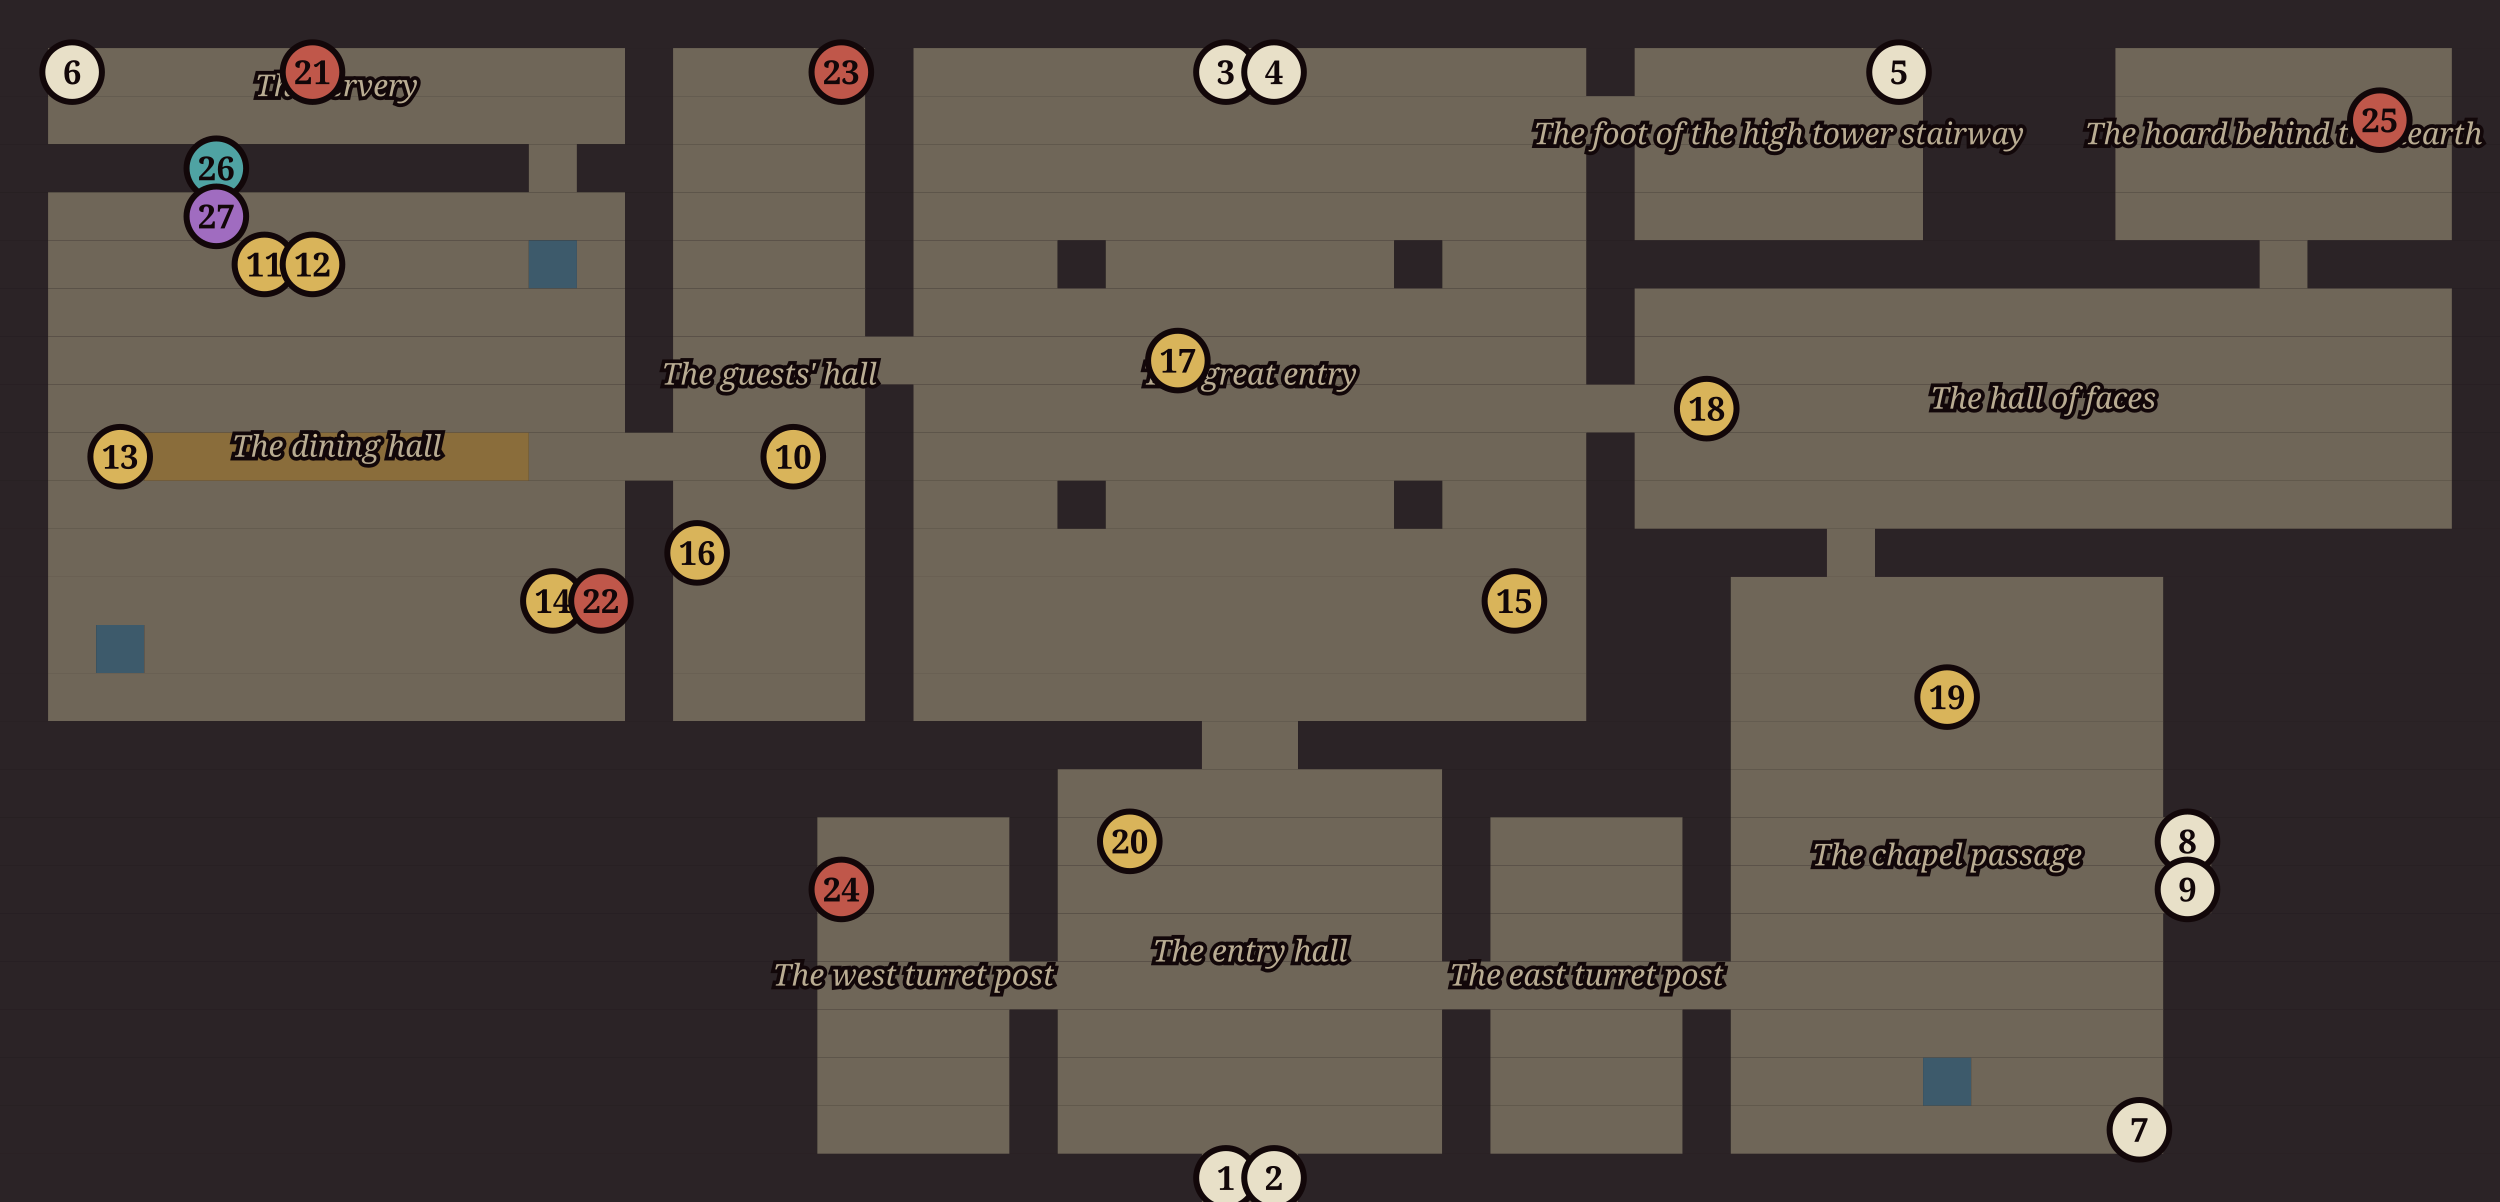
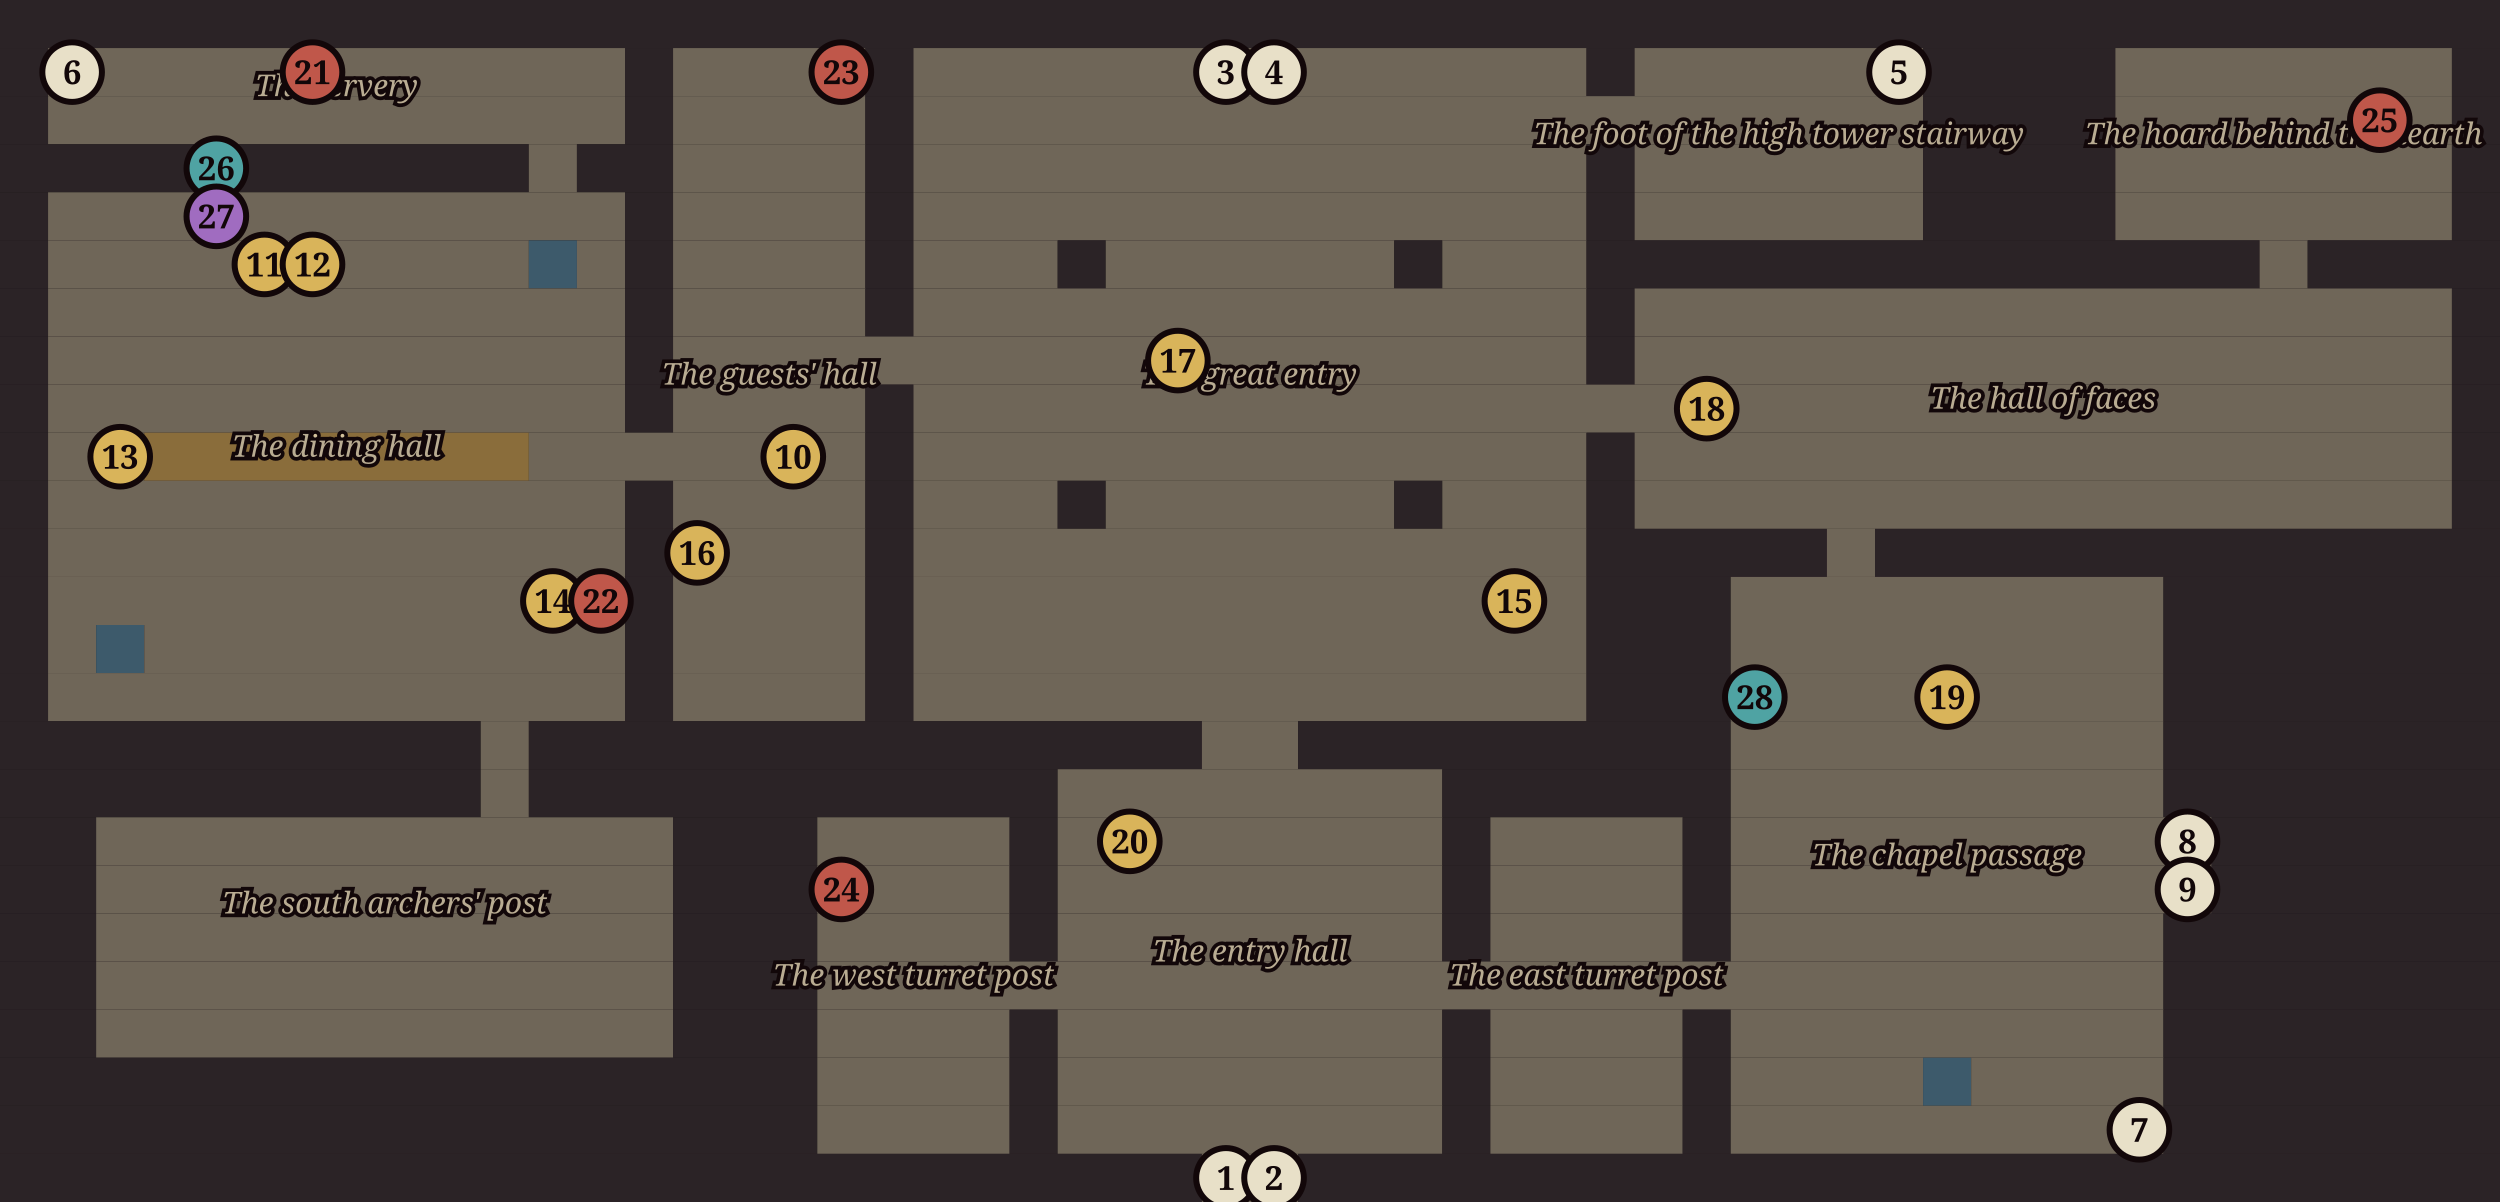
<svg xmlns="http://www.w3.org/2000/svg" viewBox="0 0 832 400" width="832" height="400" font-family="Georgia, serif">
  <rect width="832" height="400" fill="#1a1416" />
  <rect x="0" y="0" width="832" height="16" fill="#2b2326" />
  <rect x="0" y="16" width="16" height="16" fill="#2b2326" />
  <rect x="16" y="16" width="192" height="16" fill="#6f6658" />
  <rect x="208" y="16" width="16" height="16" fill="#2b2326" />
  <rect x="224" y="16" width="64" height="16" fill="#6f6658" />
  <rect x="288" y="16" width="16" height="16" fill="#2b2326" />
  <rect x="304" y="16" width="224" height="16" fill="#6f6658" />
  <rect x="528" y="16" width="16" height="16" fill="#2b2326" />
  <rect x="544" y="16" width="96" height="16" fill="#6f6658" />
  <rect x="640" y="16" width="64" height="16" fill="#2b2326" />
  <rect x="704" y="16" width="112" height="16" fill="#6f6658" />
  <rect x="816" y="16" width="16" height="16" fill="#2b2326" />
  <rect x="0" y="32" width="16" height="16" fill="#2b2326" />
  <rect x="16" y="32" width="192" height="16" fill="#6f6658" />
  <rect x="208" y="32" width="16" height="16" fill="#2b2326" />
  <rect x="224" y="32" width="64" height="16" fill="#6f6658" />
  <rect x="288" y="32" width="16" height="16" fill="#2b2326" />
  <rect x="304" y="32" width="336" height="16" fill="#6f6658" />
  <rect x="640" y="32" width="64" height="16" fill="#2b2326" />
  <rect x="704" y="32" width="112" height="16" fill="#6f6658" />
  <rect x="816" y="32" width="16" height="16" fill="#2b2326" />
  <rect x="0" y="48" width="176" height="16" fill="#2b2326" />
  <rect x="176" y="48" width="16" height="16" fill="#6f6658" />
  <rect x="192" y="48" width="32" height="16" fill="#2b2326" />
  <rect x="224" y="48" width="64" height="16" fill="#6f6658" />
  <rect x="288" y="48" width="16" height="16" fill="#2b2326" />
  <rect x="304" y="48" width="224" height="16" fill="#6f6658" />
  <rect x="528" y="48" width="16" height="16" fill="#2b2326" />
  <rect x="544" y="48" width="96" height="16" fill="#6f6658" />
  <rect x="640" y="48" width="64" height="16" fill="#2b2326" />
  <rect x="704" y="48" width="112" height="16" fill="#6f6658" />
  <rect x="816" y="48" width="16" height="16" fill="#2b2326" />
  <rect x="0" y="64" width="16" height="16" fill="#2b2326" />
  <rect x="16" y="64" width="192" height="16" fill="#6f6658" />
  <rect x="208" y="64" width="16" height="16" fill="#2b2326" />
  <rect x="224" y="64" width="64" height="16" fill="#6f6658" />
  <rect x="288" y="64" width="16" height="16" fill="#2b2326" />
  <rect x="304" y="64" width="224" height="16" fill="#6f6658" />
  <rect x="528" y="64" width="16" height="16" fill="#2b2326" />
  <rect x="544" y="64" width="96" height="16" fill="#6f6658" />
  <rect x="640" y="64" width="64" height="16" fill="#2b2326" />
  <rect x="704" y="64" width="112" height="16" fill="#6f6658" />
  <rect x="816" y="64" width="16" height="16" fill="#2b2326" />
  <rect x="0" y="80" width="16" height="16" fill="#2b2326" />
  <rect x="16" y="80" width="160" height="16" fill="#6f6658" />
  <rect x="176" y="80" width="16" height="16" fill="#3d5a6b" />
  <rect x="192" y="80" width="16" height="16" fill="#6f6658" />
  <rect x="208" y="80" width="16" height="16" fill="#2b2326" />
  <rect x="224" y="80" width="64" height="16" fill="#6f6658" />
  <rect x="288" y="80" width="16" height="16" fill="#2b2326" />
  <rect x="304" y="80" width="48" height="16" fill="#6f6658" />
  <rect x="352" y="80" width="16" height="16" fill="#2b2326" />
  <rect x="368" y="80" width="96" height="16" fill="#6f6658" />
  <rect x="464" y="80" width="16" height="16" fill="#2b2326" />
  <rect x="480" y="80" width="48" height="16" fill="#6f6658" />
  <rect x="528" y="80" width="224" height="16" fill="#2b2326" />
  <rect x="752" y="80" width="16" height="16" fill="#6f6658" />
  <rect x="768" y="80" width="64" height="16" fill="#2b2326" />
  <rect x="0" y="96" width="16" height="16" fill="#2b2326" />
  <rect x="16" y="96" width="192" height="16" fill="#6f6658" />
  <rect x="208" y="96" width="16" height="16" fill="#2b2326" />
  <rect x="224" y="96" width="64" height="16" fill="#6f6658" />
  <rect x="288" y="96" width="16" height="16" fill="#2b2326" />
  <rect x="304" y="96" width="224" height="16" fill="#6f6658" />
  <rect x="528" y="96" width="16" height="16" fill="#2b2326" />
  <rect x="544" y="96" width="272" height="16" fill="#6f6658" />
  <rect x="816" y="96" width="16" height="16" fill="#2b2326" />
  <rect x="0" y="112" width="16" height="16" fill="#2b2326" />
  <rect x="16" y="112" width="192" height="16" fill="#6f6658" />
  <rect x="208" y="112" width="16" height="16" fill="#2b2326" />
  <rect x="224" y="112" width="304" height="16" fill="#6f6658" />
  <rect x="528" y="112" width="16" height="16" fill="#2b2326" />
  <rect x="544" y="112" width="272" height="16" fill="#6f6658" />
  <rect x="816" y="112" width="16" height="16" fill="#2b2326" />
  <rect x="0" y="128" width="16" height="16" fill="#2b2326" />
  <rect x="16" y="128" width="192" height="16" fill="#6f6658" />
  <rect x="208" y="128" width="16" height="16" fill="#2b2326" />
  <rect x="224" y="128" width="64" height="16" fill="#6f6658" />
  <rect x="288" y="128" width="16" height="16" fill="#2b2326" />
  <rect x="304" y="128" width="512" height="16" fill="#6f6658" />
  <rect x="816" y="128" width="16" height="16" fill="#2b2326" />
  <rect x="0" y="144" width="16" height="16" fill="#2b2326" />
  <rect x="16" y="144" width="32" height="16" fill="#6f6658" />
  <rect x="48" y="144" width="128" height="16" fill="#8a6d3b" />
  <rect x="176" y="144" width="112" height="16" fill="#6f6658" />
  <rect x="288" y="144" width="16" height="16" fill="#2b2326" />
  <rect x="304" y="144" width="224" height="16" fill="#6f6658" />
  <rect x="528" y="144" width="16" height="16" fill="#2b2326" />
  <rect x="544" y="144" width="272" height="16" fill="#6f6658" />
  <rect x="816" y="144" width="16" height="16" fill="#2b2326" />
  <rect x="0" y="160" width="16" height="16" fill="#2b2326" />
  <rect x="16" y="160" width="192" height="16" fill="#6f6658" />
  <rect x="208" y="160" width="16" height="16" fill="#2b2326" />
  <rect x="224" y="160" width="64" height="16" fill="#6f6658" />
  <rect x="288" y="160" width="16" height="16" fill="#2b2326" />
  <rect x="304" y="160" width="48" height="16" fill="#6f6658" />
  <rect x="352" y="160" width="16" height="16" fill="#2b2326" />
  <rect x="368" y="160" width="96" height="16" fill="#6f6658" />
  <rect x="464" y="160" width="16" height="16" fill="#2b2326" />
  <rect x="480" y="160" width="48" height="16" fill="#6f6658" />
  <rect x="528" y="160" width="16" height="16" fill="#2b2326" />
  <rect x="544" y="160" width="272" height="16" fill="#6f6658" />
  <rect x="816" y="160" width="16" height="16" fill="#2b2326" />
  <rect x="0" y="176" width="16" height="16" fill="#2b2326" />
  <rect x="16" y="176" width="192" height="16" fill="#6f6658" />
  <rect x="208" y="176" width="16" height="16" fill="#2b2326" />
  <rect x="224" y="176" width="64" height="16" fill="#6f6658" />
  <rect x="288" y="176" width="16" height="16" fill="#2b2326" />
  <rect x="304" y="176" width="224" height="16" fill="#6f6658" />
  <rect x="528" y="176" width="80" height="16" fill="#2b2326" />
  <rect x="608" y="176" width="16" height="16" fill="#6f6658" />
  <rect x="624" y="176" width="208" height="16" fill="#2b2326" />
  <rect x="0" y="192" width="16" height="16" fill="#2b2326" />
  <rect x="16" y="192" width="192" height="16" fill="#6f6658" />
  <rect x="208" y="192" width="16" height="16" fill="#2b2326" />
  <rect x="224" y="192" width="64" height="16" fill="#6f6658" />
  <rect x="288" y="192" width="16" height="16" fill="#2b2326" />
  <rect x="304" y="192" width="224" height="16" fill="#6f6658" />
  <rect x="528" y="192" width="48" height="16" fill="#2b2326" />
  <rect x="576" y="192" width="144" height="16" fill="#6f6658" />
  <rect x="720" y="192" width="112" height="16" fill="#2b2326" />
  <rect x="0" y="208" width="16" height="16" fill="#2b2326" />
  <rect x="16" y="208" width="16" height="16" fill="#6f6658" />
  <rect x="32" y="208" width="16" height="16" fill="#3d5a6b" />
  <rect x="48" y="208" width="160" height="16" fill="#6f6658" />
  <rect x="208" y="208" width="16" height="16" fill="#2b2326" />
  <rect x="224" y="208" width="64" height="16" fill="#6f6658" />
  <rect x="288" y="208" width="16" height="16" fill="#2b2326" />
  <rect x="304" y="208" width="224" height="16" fill="#6f6658" />
  <rect x="528" y="208" width="48" height="16" fill="#2b2326" />
  <rect x="576" y="208" width="144" height="16" fill="#6f6658" />
  <rect x="720" y="208" width="112" height="16" fill="#2b2326" />
  <rect x="0" y="224" width="16" height="16" fill="#2b2326" />
  <rect x="16" y="224" width="192" height="16" fill="#6f6658" />
  <rect x="208" y="224" width="16" height="16" fill="#2b2326" />
  <rect x="224" y="224" width="64" height="16" fill="#6f6658" />
  <rect x="288" y="224" width="16" height="16" fill="#2b2326" />
  <rect x="304" y="224" width="224" height="16" fill="#6f6658" />
  <rect x="528" y="224" width="48" height="16" fill="#2b2326" />
  <rect x="576" y="224" width="144" height="16" fill="#6f6658" />
  <rect x="720" y="224" width="112" height="16" fill="#2b2326" />
-   <rect x="0" y="240" width="400" height="16" fill="#2b2326" />
+   <rect x="0" y="240" width="160" height="16" fill="#2b2326" />
+   <rect x="160" y="240" width="16" height="16" fill="#6f6658" />
+   <rect x="176" y="240" width="224" height="16" fill="#2b2326" />
  <rect x="400" y="240" width="32" height="16" fill="#6f6658" />
  <rect x="432" y="240" width="144" height="16" fill="#2b2326" />
  <rect x="576" y="240" width="144" height="16" fill="#6f6658" />
  <rect x="720" y="240" width="112" height="16" fill="#2b2326" />
-   <rect x="0" y="256" width="352" height="16" fill="#2b2326" />
+   <rect x="0" y="256" width="160" height="16" fill="#2b2326" />
+   <rect x="160" y="256" width="16" height="16" fill="#6f6658" />
+   <rect x="176" y="256" width="176" height="16" fill="#2b2326" />
  <rect x="352" y="256" width="128" height="16" fill="#6f6658" />
  <rect x="480" y="256" width="96" height="16" fill="#2b2326" />
  <rect x="576" y="256" width="144" height="16" fill="#6f6658" />
  <rect x="720" y="256" width="112" height="16" fill="#2b2326" />
-   <rect x="0" y="272" width="272" height="16" fill="#2b2326" />
+   <rect x="0" y="272" width="32" height="16" fill="#2b2326" />
+   <rect x="32" y="272" width="192" height="16" fill="#6f6658" />
+   <rect x="224" y="272" width="48" height="16" fill="#2b2326" />
  <rect x="272" y="272" width="64" height="16" fill="#6f6658" />
  <rect x="336" y="272" width="16" height="16" fill="#2b2326" />
  <rect x="352" y="272" width="128" height="16" fill="#6f6658" />
  <rect x="480" y="272" width="16" height="16" fill="#2b2326" />
  <rect x="496" y="272" width="64" height="16" fill="#6f6658" />
  <rect x="560" y="272" width="16" height="16" fill="#2b2326" />
  <rect x="576" y="272" width="160" height="16" fill="#6f6658" />
  <rect x="736" y="272" width="96" height="16" fill="#2b2326" />
-   <rect x="0" y="288" width="272" height="16" fill="#2b2326" />
+   <rect x="0" y="288" width="32" height="16" fill="#2b2326" />
+   <rect x="32" y="288" width="192" height="16" fill="#6f6658" />
+   <rect x="224" y="288" width="48" height="16" fill="#2b2326" />
  <rect x="272" y="288" width="64" height="16" fill="#6f6658" />
  <rect x="336" y="288" width="16" height="16" fill="#2b2326" />
  <rect x="352" y="288" width="128" height="16" fill="#6f6658" />
  <rect x="480" y="288" width="16" height="16" fill="#2b2326" />
  <rect x="496" y="288" width="64" height="16" fill="#6f6658" />
  <rect x="560" y="288" width="16" height="16" fill="#2b2326" />
  <rect x="576" y="288" width="160" height="16" fill="#6f6658" />
  <rect x="736" y="288" width="96" height="16" fill="#2b2326" />
-   <rect x="0" y="304" width="272" height="16" fill="#2b2326" />
+   <rect x="0" y="304" width="32" height="16" fill="#2b2326" />
+   <rect x="32" y="304" width="192" height="16" fill="#6f6658" />
+   <rect x="224" y="304" width="48" height="16" fill="#2b2326" />
  <rect x="272" y="304" width="64" height="16" fill="#6f6658" />
  <rect x="336" y="304" width="16" height="16" fill="#2b2326" />
  <rect x="352" y="304" width="128" height="16" fill="#6f6658" />
  <rect x="480" y="304" width="16" height="16" fill="#2b2326" />
  <rect x="496" y="304" width="64" height="16" fill="#6f6658" />
  <rect x="560" y="304" width="16" height="16" fill="#2b2326" />
  <rect x="576" y="304" width="144" height="16" fill="#6f6658" />
  <rect x="720" y="304" width="112" height="16" fill="#2b2326" />
-   <rect x="0" y="320" width="272" height="16" fill="#2b2326" />
+   <rect x="0" y="320" width="32" height="16" fill="#2b2326" />
+   <rect x="32" y="320" width="192" height="16" fill="#6f6658" />
+   <rect x="224" y="320" width="48" height="16" fill="#2b2326" />
  <rect x="272" y="320" width="448" height="16" fill="#6f6658" />
  <rect x="720" y="320" width="112" height="16" fill="#2b2326" />
-   <rect x="0" y="336" width="272" height="16" fill="#2b2326" />
+   <rect x="0" y="336" width="32" height="16" fill="#2b2326" />
+   <rect x="32" y="336" width="192" height="16" fill="#6f6658" />
+   <rect x="224" y="336" width="48" height="16" fill="#2b2326" />
  <rect x="272" y="336" width="64" height="16" fill="#6f6658" />
  <rect x="336" y="336" width="16" height="16" fill="#2b2326" />
  <rect x="352" y="336" width="128" height="16" fill="#6f6658" />
  <rect x="480" y="336" width="16" height="16" fill="#2b2326" />
  <rect x="496" y="336" width="64" height="16" fill="#6f6658" />
  <rect x="560" y="336" width="16" height="16" fill="#2b2326" />
  <rect x="576" y="336" width="144" height="16" fill="#6f6658" />
  <rect x="720" y="336" width="112" height="16" fill="#2b2326" />
  <rect x="0" y="352" width="272" height="16" fill="#2b2326" />
  <rect x="272" y="352" width="64" height="16" fill="#6f6658" />
  <rect x="336" y="352" width="16" height="16" fill="#2b2326" />
  <rect x="352" y="352" width="128" height="16" fill="#6f6658" />
  <rect x="480" y="352" width="16" height="16" fill="#2b2326" />
  <rect x="496" y="352" width="64" height="16" fill="#6f6658" />
  <rect x="560" y="352" width="16" height="16" fill="#2b2326" />
  <rect x="576" y="352" width="64" height="16" fill="#6f6658" />
  <rect x="640" y="352" width="16" height="16" fill="#3d5a6b" />
  <rect x="656" y="352" width="64" height="16" fill="#6f6658" />
  <rect x="720" y="352" width="112" height="16" fill="#2b2326" />
  <rect x="0" y="368" width="272" height="16" fill="#2b2326" />
  <rect x="272" y="368" width="64" height="16" fill="#6f6658" />
  <rect x="336" y="368" width="16" height="16" fill="#2b2326" />
  <rect x="352" y="368" width="128" height="16" fill="#6f6658" />
  <rect x="480" y="368" width="16" height="16" fill="#2b2326" />
  <rect x="496" y="368" width="64" height="16" fill="#6f6658" />
  <rect x="560" y="368" width="16" height="16" fill="#2b2326" />
  <rect x="576" y="368" width="144" height="16" fill="#6f6658" />
  <rect x="720" y="368" width="112" height="16" fill="#2b2326" />
  <rect x="0" y="384" width="400" height="16" fill="#2b2326" />
  <rect x="400" y="384" width="32" height="16" fill="#6f6658" />
  <rect x="432" y="384" width="400" height="16" fill="#2b2326" />
  <text x="112.0" y="32.0" font-size="10" text-anchor="middle" fill="#f0e2c0" fill-opacity="0.75" stroke="#120709" stroke-width="2.5" paint-order="stroke" font-style="italic">The servery</text>
  <text x="112.0" y="152.0" font-size="10" text-anchor="middle" fill="#f0e2c0" fill-opacity="0.75" stroke="#120709" stroke-width="2.5" paint-order="stroke" font-style="italic">The dining hall</text>
  <text x="256.0" y="128.0" font-size="10" text-anchor="middle" fill="#f0e2c0" fill-opacity="0.75" stroke="#120709" stroke-width="2.5" paint-order="stroke" font-style="italic">The guests' hall</text>
  <text x="416.0" y="128.0" font-size="10" text-anchor="middle" fill="#f0e2c0" fill-opacity="0.75" stroke="#120709" stroke-width="2.5" paint-order="stroke" font-style="italic">The great entry</text>
  <text x="592.0" y="48.0" font-size="10" text-anchor="middle" fill="#f0e2c0" fill-opacity="0.75" stroke="#120709" stroke-width="2.5" paint-order="stroke" font-style="italic">The foot of the high tower stairway</text>
  <text x="760.0" y="48.0" font-size="10" text-anchor="middle" fill="#f0e2c0" fill-opacity="0.75" stroke="#120709" stroke-width="2.5" paint-order="stroke" font-style="italic">The hoard behind the hearth</text>
  <text x="680.0" y="136.0" font-size="10" text-anchor="middle" fill="#f0e2c0" fill-opacity="0.75" stroke="#120709" stroke-width="2.5" paint-order="stroke" font-style="italic">The hall of faces</text>
  <text x="648.0" y="288.0" font-size="10" text-anchor="middle" fill="#f0e2c0" fill-opacity="0.75" stroke="#120709" stroke-width="2.5" paint-order="stroke" font-style="italic">The chapel passage</text>
  <text x="528.0" y="328.0" font-size="10" text-anchor="middle" fill="#f0e2c0" fill-opacity="0.75" stroke="#120709" stroke-width="2.5" paint-order="stroke" font-style="italic">The east turret post</text>
  <text x="304.0" y="328.0" font-size="10" text-anchor="middle" fill="#f0e2c0" fill-opacity="0.75" stroke="#120709" stroke-width="2.5" paint-order="stroke" font-style="italic">The west turret post</text>
  <text x="416.0" y="320.0" font-size="10" text-anchor="middle" fill="#f0e2c0" fill-opacity="0.75" stroke="#120709" stroke-width="2.5" paint-order="stroke" font-style="italic">The entry hall</text>
+   <text x="128.0" y="304.0" font-size="10" text-anchor="middle" fill="#f0e2c0" fill-opacity="0.75" stroke="#120709" stroke-width="2.5" paint-order="stroke" font-style="italic">The south archers' post</text>
  <circle cx="408.0" cy="392.0" r="9.92" fill="#e8e0c8" stroke="#120709" stroke-width="2" />
  <text x="408.0" y="396.0" font-size="11" text-anchor="middle" fill="#120709" font-weight="bold">1</text>
  <circle cx="424.0" cy="392.0" r="9.92" fill="#e8e0c8" stroke="#120709" stroke-width="2" />
  <text x="424.0" y="396.0" font-size="11" text-anchor="middle" fill="#120709" font-weight="bold">2</text>
  <circle cx="408.0" cy="24.0" r="9.92" fill="#e8e0c8" stroke="#120709" stroke-width="2" />
  <text x="408.0" y="28.0" font-size="11" text-anchor="middle" fill="#120709" font-weight="bold">3</text>
  <circle cx="424.0" cy="24.0" r="9.92" fill="#e8e0c8" stroke="#120709" stroke-width="2" />
  <text x="424.0" y="28.0" font-size="11" text-anchor="middle" fill="#120709" font-weight="bold">4</text>
  <circle cx="632.0" cy="24.0" r="9.92" fill="#e8e0c8" stroke="#120709" stroke-width="2" />
  <text x="632.0" y="28.0" font-size="11" text-anchor="middle" fill="#120709" font-weight="bold">5</text>
  <circle cx="24.0" cy="24.0" r="9.92" fill="#e8e0c8" stroke="#120709" stroke-width="2" />
  <text x="24.0" y="28.0" font-size="11" text-anchor="middle" fill="#120709" font-weight="bold">6</text>
  <circle cx="712.0" cy="376.0" r="9.92" fill="#e8e0c8" stroke="#120709" stroke-width="2" />
  <text x="712.0" y="380.0" font-size="11" text-anchor="middle" fill="#120709" font-weight="bold">7</text>
  <circle cx="728.0" cy="280.0" r="9.92" fill="#e8e0c8" stroke="#120709" stroke-width="2" />
  <text x="728.0" y="284.0" font-size="11" text-anchor="middle" fill="#120709" font-weight="bold">8</text>
  <circle cx="728.0" cy="296.0" r="9.92" fill="#e8e0c8" stroke="#120709" stroke-width="2" />
  <text x="728.0" y="300.0" font-size="11" text-anchor="middle" fill="#120709" font-weight="bold">9</text>
  <circle cx="264.0" cy="152.0" r="9.92" fill="#d9b45a" stroke="#120709" stroke-width="2" />
  <text x="264.0" y="156.0" font-size="11" text-anchor="middle" fill="#120709" font-weight="bold">10</text>
  <circle cx="88.0" cy="88.0" r="9.92" fill="#d9b45a" stroke="#120709" stroke-width="2" />
  <text x="88.0" y="92.0" font-size="11" text-anchor="middle" fill="#120709" font-weight="bold">11</text>
  <circle cx="104.0" cy="88.0" r="9.92" fill="#d9b45a" stroke="#120709" stroke-width="2" />
  <text x="104.0" y="92.0" font-size="11" text-anchor="middle" fill="#120709" font-weight="bold">12</text>
  <circle cx="40.0" cy="152.0" r="9.92" fill="#d9b45a" stroke="#120709" stroke-width="2" />
  <text x="40.0" y="156.0" font-size="11" text-anchor="middle" fill="#120709" font-weight="bold">13</text>
  <circle cx="184.0" cy="200.0" r="9.92" fill="#d9b45a" stroke="#120709" stroke-width="2" />
  <text x="184.0" y="204.0" font-size="11" text-anchor="middle" fill="#120709" font-weight="bold">14</text>
  <circle cx="504.0" cy="200.0" r="9.92" fill="#d9b45a" stroke="#120709" stroke-width="2" />
  <text x="504.0" y="204.0" font-size="11" text-anchor="middle" fill="#120709" font-weight="bold">15</text>
  <circle cx="232.0" cy="184.0" r="9.92" fill="#d9b45a" stroke="#120709" stroke-width="2" />
  <text x="232.0" y="188.0" font-size="11" text-anchor="middle" fill="#120709" font-weight="bold">16</text>
  <circle cx="392.0" cy="120.0" r="9.92" fill="#d9b45a" stroke="#120709" stroke-width="2" />
  <text x="392.0" y="124.0" font-size="11" text-anchor="middle" fill="#120709" font-weight="bold">17</text>
  <circle cx="568.0" cy="136.0" r="9.92" fill="#d9b45a" stroke="#120709" stroke-width="2" />
  <text x="568.0" y="140.0" font-size="11" text-anchor="middle" fill="#120709" font-weight="bold">18</text>
  <circle cx="648.0" cy="232.0" r="9.92" fill="#d9b45a" stroke="#120709" stroke-width="2" />
  <text x="648.0" y="236.0" font-size="11" text-anchor="middle" fill="#120709" font-weight="bold">19</text>
  <circle cx="376.0" cy="280.0" r="9.92" fill="#d9b45a" stroke="#120709" stroke-width="2" />
  <text x="376.0" y="284.0" font-size="11" text-anchor="middle" fill="#120709" font-weight="bold">20</text>
  <circle cx="104.0" cy="24.0" r="9.92" fill="#c0574a" stroke="#120709" stroke-width="2" />
  <text x="104.0" y="28.0" font-size="11" text-anchor="middle" fill="#120709" font-weight="bold">21</text>
  <circle cx="200.0" cy="200.0" r="9.92" fill="#c0574a" stroke="#120709" stroke-width="2" />
  <text x="200.0" y="204.0" font-size="11" text-anchor="middle" fill="#120709" font-weight="bold">22</text>
  <circle cx="280.0" cy="24.0" r="9.92" fill="#c0574a" stroke="#120709" stroke-width="2" />
  <text x="280.0" y="28.0" font-size="11" text-anchor="middle" fill="#120709" font-weight="bold">23</text>
  <circle cx="280.0" cy="296.0" r="9.92" fill="#c0574a" stroke="#120709" stroke-width="2" />
  <text x="280.0" y="300.0" font-size="11" text-anchor="middle" fill="#120709" font-weight="bold">24</text>
  <circle cx="792.0" cy="40.0" r="9.92" fill="#c0574a" stroke="#120709" stroke-width="2" />
  <text x="792.0" y="44.0" font-size="11" text-anchor="middle" fill="#120709" font-weight="bold">25</text>
  <circle cx="72.0" cy="56.0" r="9.92" fill="#4fa3a3" stroke="#120709" stroke-width="2" />
  <text x="72.0" y="60.0" font-size="11" text-anchor="middle" fill="#120709" font-weight="bold">26</text>
  <circle cx="72.0" cy="72.0" r="9.92" fill="#a06cc0" stroke="#120709" stroke-width="2" />
  <text x="72.0" y="76.0" font-size="11" text-anchor="middle" fill="#120709" font-weight="bold">27</text>
+   <circle cx="584.0" cy="232.0" r="9.92" fill="#4fa3a3" stroke="#120709" stroke-width="2" />
+   <text x="584.0" y="236.0" font-size="11" text-anchor="middle" fill="#120709" font-weight="bold">28</text>
</svg>
